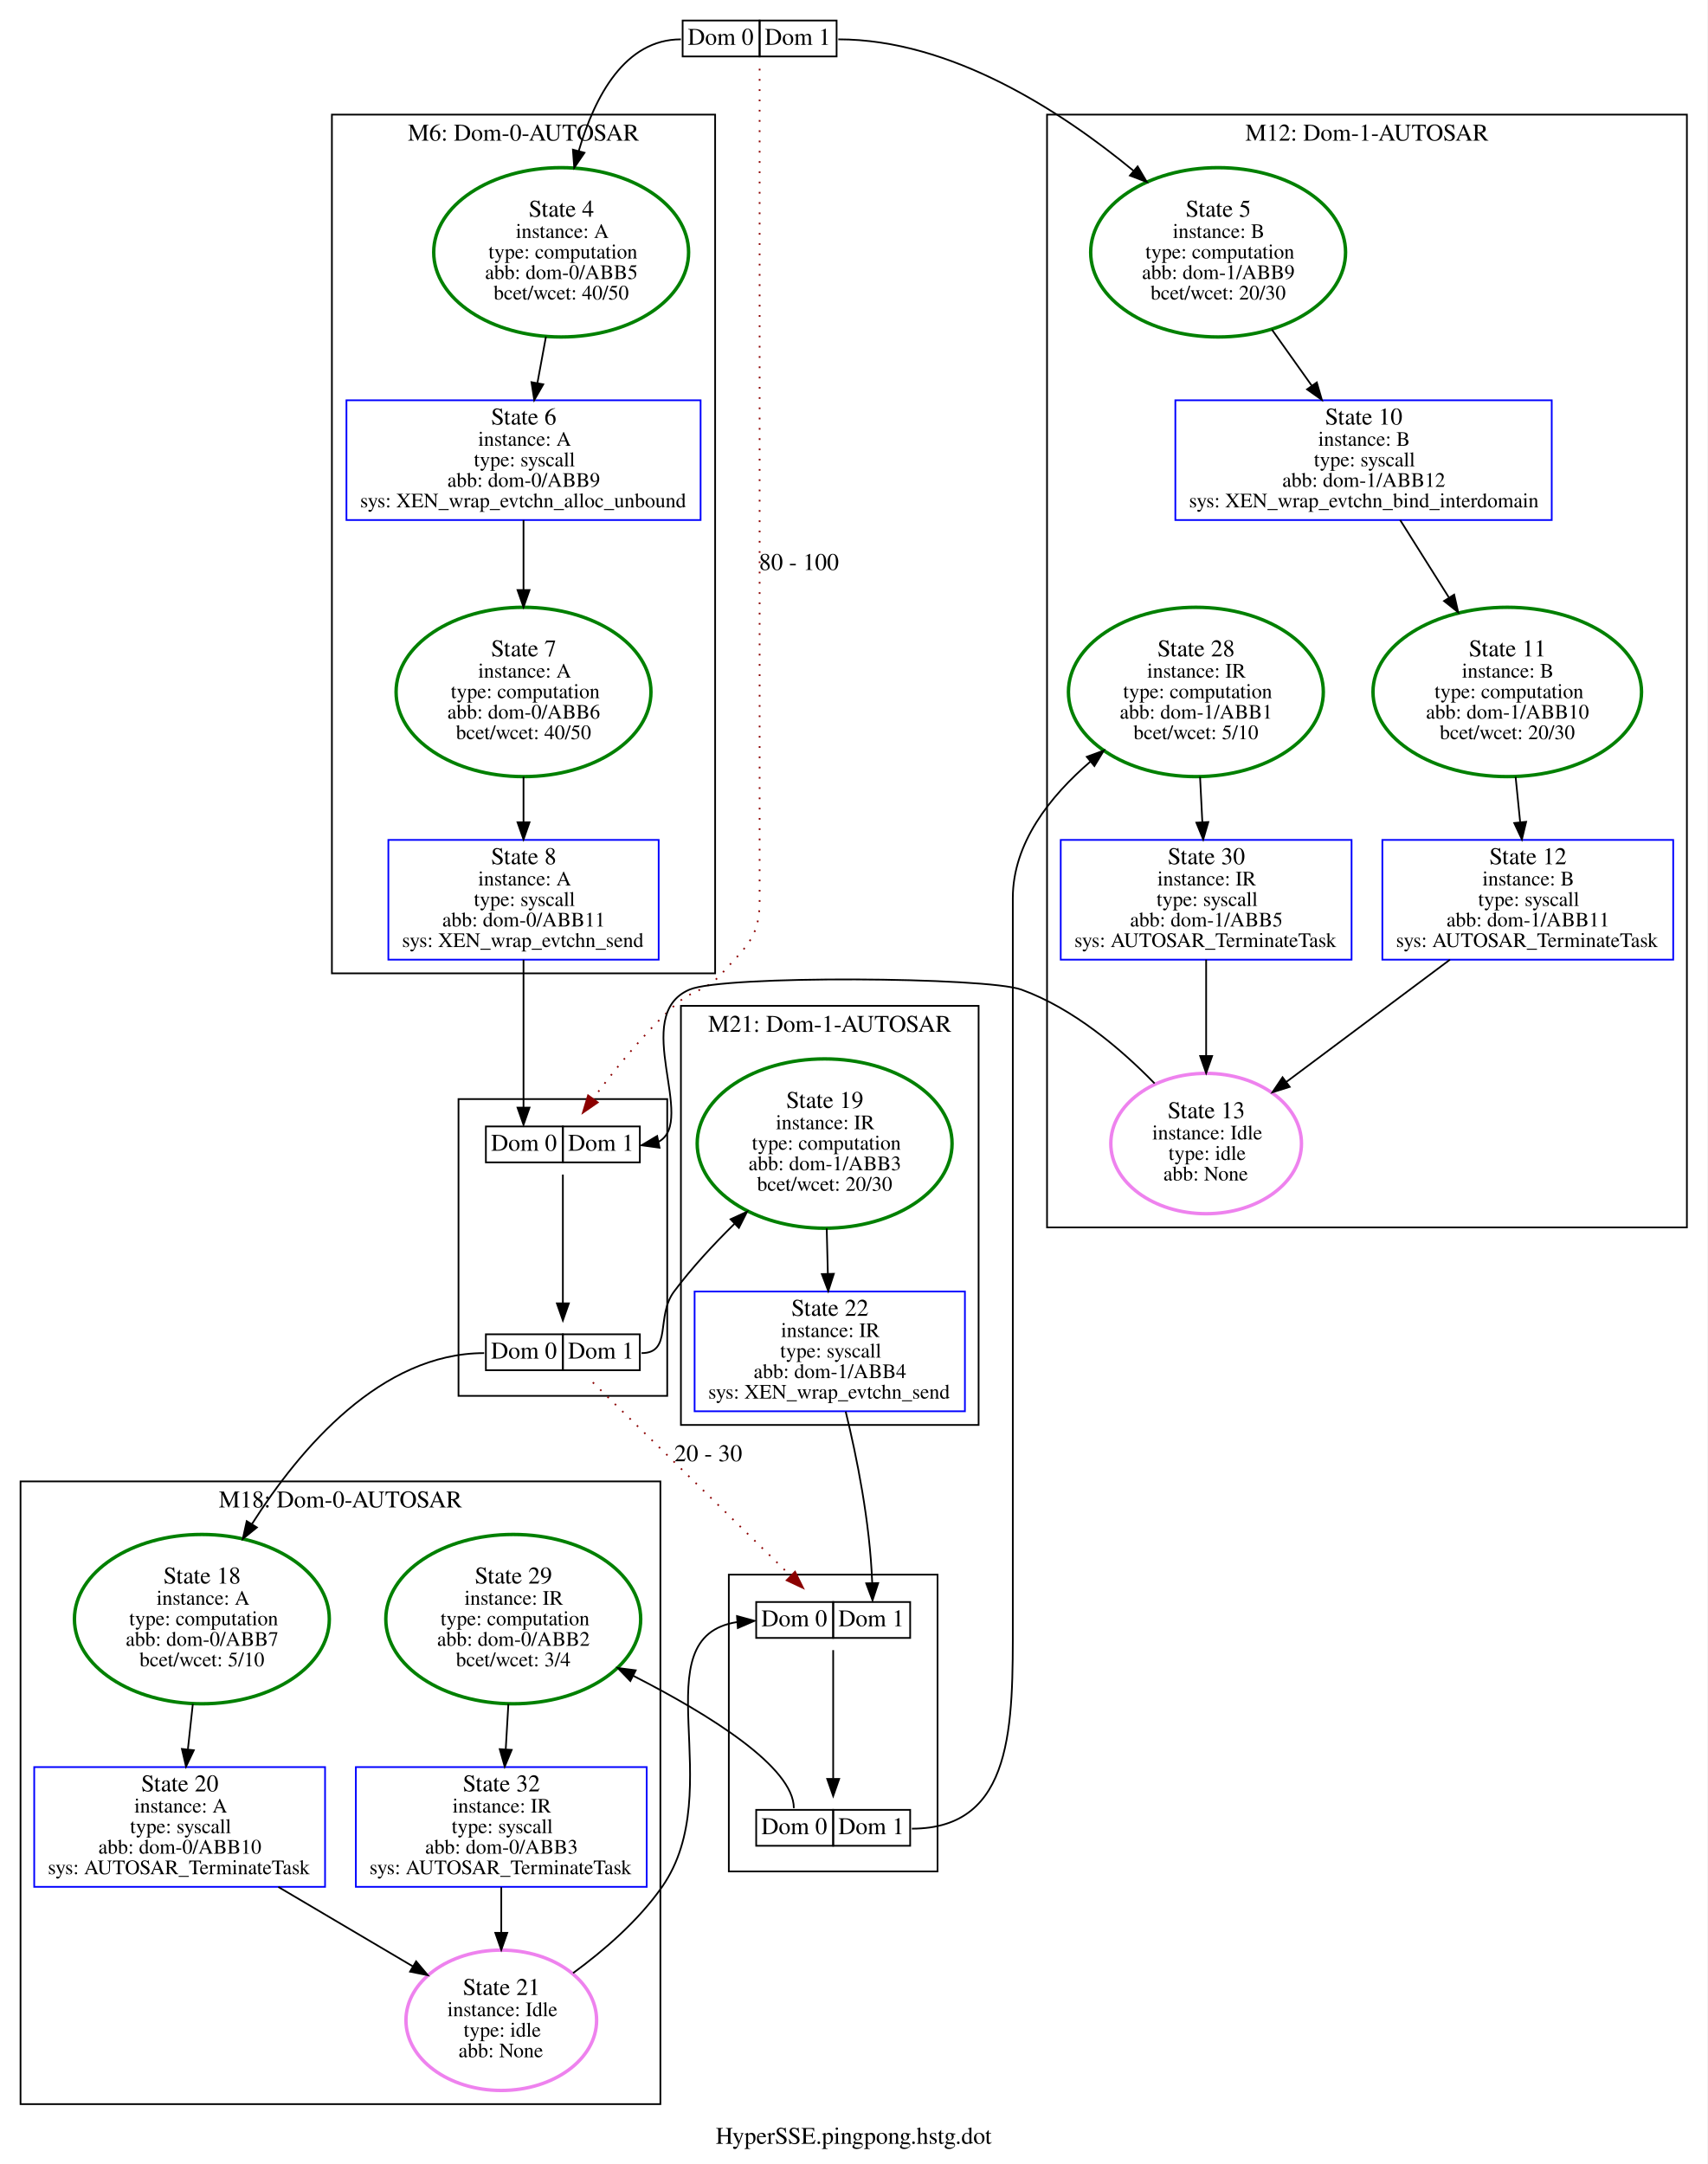
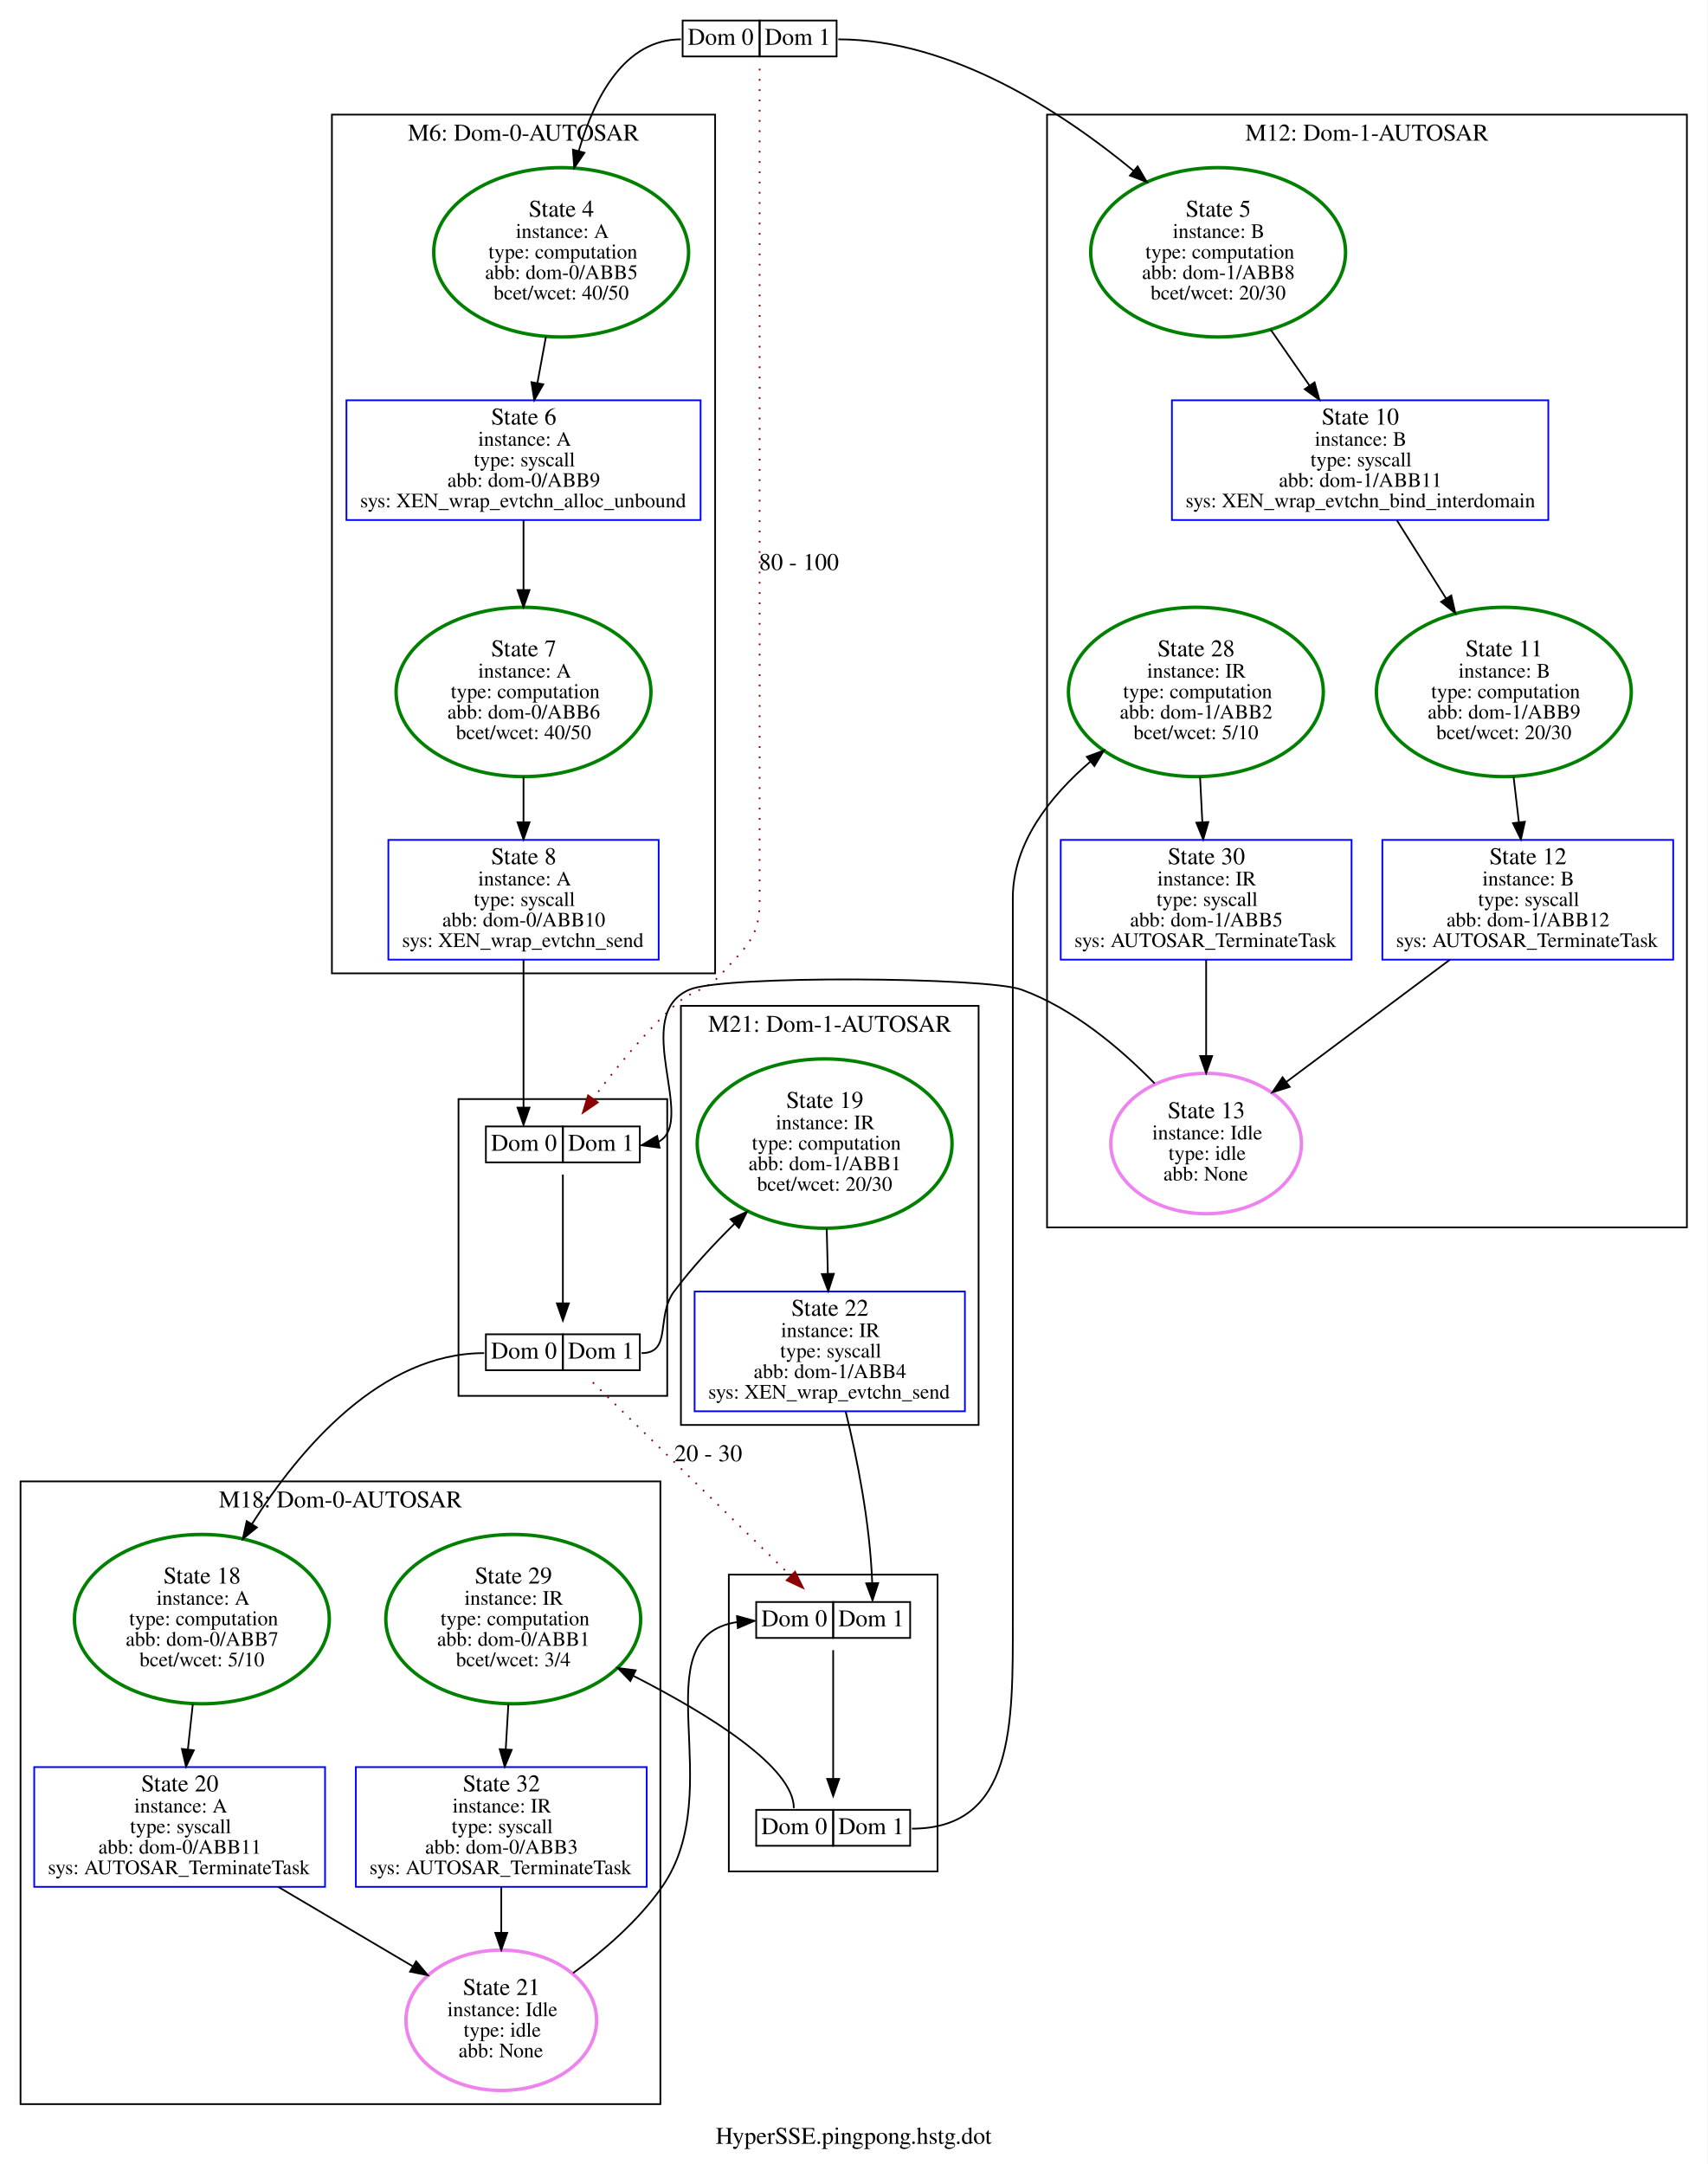
<svg xmlns="http://www.w3.org/2000/svg" xmlns:xlink="http://www.w3.org/1999/xlink" width="998pt" height="1265pt" viewBox="0.00 0.00 998.00 1265.00">
  <g id="graph0" class="graph" transform="scale(1 1) rotate(0) translate(4 1261)">
    <polygon fill="white" stroke="transparent" points="-4,4 -4,-1261 994,-1261 994,4 -4,4" />
    <text text-anchor="middle" x="495" y="-7.8" font-family="Times,serif" font-size="14.00">HyperSSE.pingpong.hstg.dot</text>
    <g id="clust1" class="cluster">
      <polygon fill="none" stroke="black" points="190,-692.01 190,-1194 414,-1194 414,-692.01 190,-692.01" />
      <text text-anchor="middle" x="302" y="-1178.8" font-family="Times,serif" font-size="14.00">M6: Dom-0-AUTOSAR</text>
    </g>
    <g id="clust2" class="cluster">
      <polygon fill="none" stroke="black" points="608,-543.5 608,-1194 982,-1194 982,-543.5 608,-543.5" />
      <text text-anchor="middle" x="795" y="-1178.8" font-family="Times,serif" font-size="14.00">M12: Dom-1-AUTOSAR</text>
    </g>
    <g id="clust3" class="cluster">
      <polygon fill="none" stroke="black" points="8,-31 8,-395.02 382,-395.02 382,-31 8,-31" />
      <text text-anchor="middle" x="195" y="-379.82" font-family="Times,serif" font-size="14.00">M18: Dom-0-AUTOSAR</text>
    </g>
    <g id="clust4" class="cluster">
      <polygon fill="none" stroke="black" points="394,-428.02 394,-673.01 568,-673.01 568,-428.02 394,-428.02" />
      <text text-anchor="middle" x="481" y="-657.81" font-family="Times,serif" font-size="14.00">M21: Dom-1-AUTOSAR</text>
    </g>
    <g id="clust5" class="cluster">
      <polygon fill="none" stroke="black" points="264,-445.02 264,-618.52 386,-618.52 386,-445.02 264,-445.02" />
    </g>
    <g id="clust6" class="cluster">
      <polygon fill="none" stroke="black" points="422,-167.02 422,-340.52 544,-340.52 544,-167.02 422,-167.02" />
    </g>
    <g id="node1" class="node">
      <g id="a_node1">
        <a xlink:title="1">
          <polygon fill="none" stroke="black" points="395,-1228 395,-1249 440,-1249 440,-1228 395,-1228" />
          <text text-anchor="start" x="398" y="-1234.8" font-family="Times,serif" font-size="14.00">Dom 0</text>
          <polygon fill="none" stroke="black" points="440,-1228 440,-1249 485,-1249 485,-1228 440,-1228" />
          <text text-anchor="start" x="443" y="-1234.8" font-family="Times,serif" font-size="14.00">Dom 1</text>
        </a>
      </g>
    </g>
    <g id="node2" class="node">
      <g id="a_node2">
        <a xlink:title="2">
          <ellipse fill="none" stroke="green" stroke-width="2" cx="324" cy="-1113.51" rx="74.49" ry="49.49" />
          <text text-anchor="start" x="305" y="-1134.31" font-family="Times,serif" font-size="14.00">State 4</text>
          <text text-anchor="start" x="297.5" y="-1121.91" font-family="Times,serif" font-size="12.00">instance: A</text>
          <text text-anchor="start" x="281.5" y="-1109.91" font-family="Times,serif" font-size="12.00">type: computation</text>
          <text text-anchor="start" x="279.5" y="-1097.91" font-family="Times,serif" font-size="12.00">abb: dom-0/ABB5</text>
          <text text-anchor="start" x="284.5" y="-1085.91" font-family="Times,serif" font-size="12.00">bcet/wcet: 40/50</text>
        </a>
      </g>
    </g>
    <g id="edge1" class="edge">
      <path fill="none" stroke="black" d="M394,-1238C361.28,-1238 343.67,-1204.79 334.3,-1172.81" />
      <polygon fill="black" stroke="black" points="337.63,-1171.71 331.65,-1162.96 330.87,-1173.53 337.63,-1171.71" />
    </g>
    <g id="node6" class="node">
      <g id="a_node6">
        <a xlink:title="7">
          <ellipse fill="none" stroke="green" stroke-width="2" cx="708" cy="-1113.51" rx="74.49" ry="49.49" />
          <text text-anchor="start" x="689" y="-1134.31" font-family="Times,serif" font-size="14.00">State 5</text>
          <text text-anchor="start" x="681.5" y="-1121.91" font-family="Times,serif" font-size="12.00">instance: B</text>
          <text text-anchor="start" x="665.5" y="-1109.91" font-family="Times,serif" font-size="12.00">type: computation</text>
-           <text text-anchor="start" x="663.5" y="-1097.91" font-family="Times,serif" font-size="12.00">abb: dom-1/ABB9</text>
+           <text text-anchor="start" x="663.5" y="-1097.91" font-family="Times,serif" font-size="12.00">abb: dom-1/ABB8</text>
          <text text-anchor="start" x="668.5" y="-1085.91" font-family="Times,serif" font-size="12.00">bcet/wcet: 20/30</text>
        </a>
      </g>
    </g>
    <g id="edge2" class="edge">
      <path fill="none" stroke="black" d="M486,-1238C551.81,-1238 616.32,-1196.05 658.69,-1161.05" />
      <polygon fill="black" stroke="black" points="660.95,-1163.72 666.34,-1154.6 656.44,-1158.37 660.95,-1163.72" />
    </g>
    <g id="node20" class="node">
      <g id="a_node20">
        <a xlink:title="13">
          <polygon fill="none" stroke="black" points="280,-581.52 280,-602.52 325,-602.52 325,-581.52 280,-581.52" />
          <text text-anchor="start" x="283" y="-588.32" font-family="Times,serif" font-size="14.00">Dom 0</text>
          <polygon fill="none" stroke="black" points="325,-581.52 325,-602.52 370,-602.52 370,-581.52 325,-581.52" />
          <text text-anchor="start" x="328" y="-588.32" font-family="Times,serif" font-size="14.00">Dom 1</text>
        </a>
      </g>
    </g>
    <g id="edge3" class="edge">
      <path fill="none" stroke="darkred" stroke-dasharray="1,5" d="M440,-1220.82C440,-1196.97 440,-1152.46 440,-1114.51 440,-1114.51 440,-1114.51 440,-734.01 440,-712.94 432.03,-707.74 418,-692.01 407.99,-680.79 401.1,-683.16 390,-673.01 372.08,-656.62 354.82,-635.16 342.6,-618.67" />
      <polygon fill="darkred" stroke="darkred" points="345.4,-616.57 336.69,-610.55 339.74,-620.69 345.4,-616.57" />
      <text text-anchor="middle" x="463" y="-927.81" font-family="Times,serif" font-size="14.00">80 - 100</text>
    </g>
    <g id="node3" class="node">
      <g id="a_node3">
        <a xlink:title="3">
          <polygon fill="none" stroke="blue" points="405.5,-1027.01 198.5,-1027.01 198.5,-957.01 405.5,-957.01 405.5,-1027.01" />
          <text text-anchor="start" x="283" y="-1012.81" font-family="Times,serif" font-size="14.00">State 6</text>
          <text text-anchor="start" x="275.5" y="-1000.41" font-family="Times,serif" font-size="12.00">instance: A</text>
          <text text-anchor="start" x="273" y="-988.41" font-family="Times,serif" font-size="12.00">type: syscall</text>
          <text text-anchor="start" x="257.5" y="-976.41" font-family="Times,serif" font-size="12.00">abb: dom-0/ABB9</text>
          <text text-anchor="start" x="206.5" y="-964.41" font-family="Times,serif" font-size="12.00">sys: XEN_wrap_evtchn_alloc_unbound</text>
        </a>
      </g>
    </g>
    <g id="edge4" class="edge">
      <path fill="none" stroke="black" d="M315.12,-1064.25C313.47,-1055.31 311.76,-1046.01 310.14,-1037.2" />
      <polygon fill="black" stroke="black" points="313.54,-1036.33 308.28,-1027.13 306.65,-1037.6 313.54,-1036.33" />
    </g>
    <g id="node4" class="node">
      <g id="a_node4">
        <a xlink:title="4">
          <ellipse fill="none" stroke="green" stroke-width="2" cx="302" cy="-856.51" rx="74.49" ry="49.49" />
          <text text-anchor="start" x="283" y="-877.31" font-family="Times,serif" font-size="14.00">State 7</text>
          <text text-anchor="start" x="275.5" y="-864.91" font-family="Times,serif" font-size="12.00">instance: A</text>
          <text text-anchor="start" x="259.5" y="-852.91" font-family="Times,serif" font-size="12.00">type: computation</text>
          <text text-anchor="start" x="257.5" y="-840.91" font-family="Times,serif" font-size="12.00">abb: dom-0/ABB6</text>
          <text text-anchor="start" x="262.5" y="-828.91" font-family="Times,serif" font-size="12.00">bcet/wcet: 40/50</text>
        </a>
      </g>
    </g>
    <g id="edge5" class="edge">
      <path fill="none" stroke="black" d="M302,-956.98C302,-944.54 302,-930.1 302,-916.14" />
      <polygon fill="black" stroke="black" points="305.5,-916.09 302,-906.09 298.5,-916.09 305.5,-916.09" />
    </g>
    <g id="node5" class="node">
      <g id="a_node5">
        <a xlink:title="5">
          <polygon fill="none" stroke="blue" points="381,-770.01 223,-770.01 223,-700.01 381,-700.01 381,-770.01" />
          <text text-anchor="start" x="283" y="-755.81" font-family="Times,serif" font-size="14.00">State 8</text>
          <text text-anchor="start" x="275.5" y="-743.41" font-family="Times,serif" font-size="12.00">instance: A</text>
          <text text-anchor="start" x="273" y="-731.41" font-family="Times,serif" font-size="12.00">type: syscall</text>
-           <text text-anchor="start" x="254.5" y="-719.41" font-family="Times,serif" font-size="12.00">abb: dom-0/ABB11</text>
+           <text text-anchor="start" x="254.5" y="-719.41" font-family="Times,serif" font-size="12.00">abb: dom-0/ABB10</text>
          <text text-anchor="start" x="231" y="-707.41" font-family="Times,serif" font-size="12.00">sys: XEN_wrap_evtchn_send</text>
        </a>
      </g>
    </g>
    <g id="edge6" class="edge">
      <path fill="none" stroke="black" d="M302,-806.91C302,-798.18 302,-789.12 302,-780.52" />
      <polygon fill="black" stroke="black" points="305.5,-780.3 302,-770.3 298.5,-780.3 305.5,-780.3" />
    </g>
    <g id="edge7" class="edge">
      <path fill="none" stroke="black" d="M302,-699.94C302,-676.29 302,-643.73 302,-613.62" />
      <polygon fill="black" stroke="black" points="305.5,-613.52 302,-603.52 298.5,-613.52 305.5,-613.52" />
    </g>
    <g id="node7" class="node">
      <g id="a_node7">
        <a xlink:title="8">
-           <polygon fill="none" stroke="blue" points="903,-1027.01 683,-1027.01 683,-957.01 903,-957.01 903,-1027.01" />
-           <text text-anchor="start" x="770.5" y="-1012.81" font-family="Times,serif" font-size="14.00">State 10</text>
-           <text text-anchor="start" x="766.5" y="-1000.41" font-family="Times,serif" font-size="12.00">instance: B</text>
-           <text text-anchor="start" x="764" y="-988.41" font-family="Times,serif" font-size="12.00">type: syscall</text>
-           <text text-anchor="start" x="745.5" y="-976.41" font-family="Times,serif" font-size="12.00">abb: dom-1/ABB12</text>
-           <text text-anchor="start" x="691" y="-964.41" font-family="Times,serif" font-size="12.00">sys: XEN_wrap_evtchn_bind_interdomain</text>
+           <polygon fill="none" stroke="blue" points="901,-1027.01 681,-1027.01 681,-957.01 901,-957.01 901,-1027.01" />
+           <text text-anchor="start" x="768.5" y="-1012.81" font-family="Times,serif" font-size="14.00">State 10</text>
+           <text text-anchor="start" x="764.5" y="-1000.41" font-family="Times,serif" font-size="12.00">instance: B</text>
+           <text text-anchor="start" x="762" y="-988.41" font-family="Times,serif" font-size="12.00">type: syscall</text>
+           <text text-anchor="start" x="743.5" y="-976.41" font-family="Times,serif" font-size="12.00">abb: dom-1/ABB11</text>
+           <text text-anchor="start" x="689" y="-964.41" font-family="Times,serif" font-size="12.00">sys: XEN_wrap_evtchn_bind_interdomain</text>
        </a>
      </g>
    </g>
    <g id="edge8" class="edge">
-       <path fill="none" stroke="black" d="M739.41,-1068.35C747.02,-1057.65 755.14,-1046.23 762.7,-1035.6" />
-       <polygon fill="black" stroke="black" points="765.68,-1037.45 768.63,-1027.27 759.98,-1033.39 765.68,-1037.45" />
+       <path fill="none" stroke="black" d="M738.67,-1068.35C746.1,-1057.65 754.04,-1046.23 761.42,-1035.6" />
+       <polygon fill="black" stroke="black" points="764.37,-1037.48 767.2,-1027.27 758.62,-1033.49 764.37,-1037.48" />
    </g>
    <g id="node8" class="node">
      <g id="a_node8">
        <a xlink:title="9">
-           <ellipse fill="none" stroke="green" stroke-width="2" cx="877" cy="-856.51" rx="78.48" ry="49.49" />
-           <text text-anchor="start" x="854.5" y="-877.31" font-family="Times,serif" font-size="14.00">State 11</text>
-           <text text-anchor="start" x="850.5" y="-864.91" font-family="Times,serif" font-size="12.00">instance: B</text>
-           <text text-anchor="start" x="834.5" y="-852.91" font-family="Times,serif" font-size="12.00">type: computation</text>
-           <text text-anchor="start" x="829.5" y="-840.91" font-family="Times,serif" font-size="12.00">abb: dom-1/ABB10</text>
-           <text text-anchor="start" x="837.5" y="-828.91" font-family="Times,serif" font-size="12.00">bcet/wcet: 20/30</text>
+           <ellipse fill="none" stroke="green" stroke-width="2" cx="875" cy="-856.51" rx="74.49" ry="49.49" />
+           <text text-anchor="start" x="852.5" y="-877.31" font-family="Times,serif" font-size="14.00">State 11</text>
+           <text text-anchor="start" x="848.5" y="-864.91" font-family="Times,serif" font-size="12.00">instance: B</text>
+           <text text-anchor="start" x="832.5" y="-852.91" font-family="Times,serif" font-size="12.00">type: computation</text>
+           <text text-anchor="start" x="830.5" y="-840.91" font-family="Times,serif" font-size="12.00">abb: dom-1/ABB9</text>
+           <text text-anchor="start" x="835.5" y="-828.91" font-family="Times,serif" font-size="12.00">bcet/wcet: 20/30</text>
        </a>
      </g>
    </g>
    <g id="edge9" class="edge">
-       <path fill="none" stroke="black" d="M814.41,-956.98C823.03,-943.29 833.18,-927.16 842.77,-911.92" />
-       <polygon fill="black" stroke="black" points="845.97,-913.4 848.33,-903.07 840.04,-909.67 845.97,-913.4" />
+       <path fill="none" stroke="black" d="M812.41,-956.98C821.19,-943.03 831.56,-926.55 841.31,-911.06" />
+       <polygon fill="black" stroke="black" points="844.28,-912.9 846.65,-902.57 838.36,-909.17 844.28,-912.9" />
    </g>
    <g id="node9" class="node">
      <g id="a_node9">
        <a xlink:title="10">
          <polygon fill="none" stroke="blue" points="974,-770.01 804,-770.01 804,-700.01 974,-700.01 974,-770.01" />
          <text text-anchor="start" x="866.5" y="-755.81" font-family="Times,serif" font-size="14.00">State 12</text>
          <text text-anchor="start" x="862.5" y="-743.41" font-family="Times,serif" font-size="12.00">instance: B</text>
          <text text-anchor="start" x="860" y="-731.41" font-family="Times,serif" font-size="12.00">type: syscall</text>
-           <text text-anchor="start" x="841.5" y="-719.41" font-family="Times,serif" font-size="12.00">abb: dom-1/ABB11</text>
+           <text text-anchor="start" x="841.5" y="-719.41" font-family="Times,serif" font-size="12.00">abb: dom-1/ABB12</text>
          <text text-anchor="start" x="812" y="-707.41" font-family="Times,serif" font-size="12.00">sys: AUTOSAR_TerminateTask</text>
        </a>
      </g>
    </g>
    <g id="edge10" class="edge">
-       <path fill="none" stroke="black" d="M881.88,-806.91C882.76,-798.18 883.67,-789.12 884.53,-780.52" />
-       <polygon fill="black" stroke="black" points="888.04,-780.6 885.56,-770.3 881.08,-779.9 888.04,-780.6" />
+       <path fill="none" stroke="black" d="M880.69,-806.91C881.73,-798.08 882.8,-788.92 883.82,-780.23" />
+       <polygon fill="black" stroke="black" points="887.3,-780.64 884.98,-770.3 880.34,-779.82 887.3,-780.64" />
    </g>
    <g id="node10" class="node">
      <g id="a_node10">
        <a xlink:title="11">
          <ellipse fill="none" stroke="violet" stroke-width="2" cx="701" cy="-592.52" rx="55.72" ry="41.02" />
          <text text-anchor="start" x="678.5" y="-607.32" font-family="Times,serif" font-size="14.00">State 13</text>
          <text text-anchor="start" x="669.5" y="-594.92" font-family="Times,serif" font-size="12.00">instance: Idle</text>
          <text text-anchor="start" x="679" y="-582.92" font-family="Times,serif" font-size="12.00">type: idle</text>
          <text text-anchor="start" x="676" y="-570.92" font-family="Times,serif" font-size="12.00">abb: None</text>
        </a>
      </g>
    </g>
    <g id="edge11" class="edge">
      <path fill="none" stroke="black" d="M843.49,-700C814.49,-678.33 777,-650.31 747.76,-628.46" />
      <polygon fill="black" stroke="black" points="749.85,-625.65 739.74,-622.47 745.66,-631.26 749.85,-625.65" />
    </g>
    <g id="edge12" class="edge">
      <path fill="none" stroke="black" d="M670.85,-627.69C651.06,-647.96 623.29,-671.55 593,-682.51 572.73,-689.85 418.8,-691.03 399,-682.51 363.92,-667.43 403.8,-605.48 380.84,-593.52" />
      <polygon fill="black" stroke="black" points="381.5,-590.08 371,-591.52 380.1,-596.94 381.5,-590.08" />
    </g>
    <g id="node11" class="node">
      <g id="a_node11">
        <a xlink:title="24">
          <ellipse fill="none" stroke="green" stroke-width="2" cx="695" cy="-856.51" rx="74.49" ry="49.49" />
          <text text-anchor="start" x="672.5" y="-877.31" font-family="Times,serif" font-size="14.00">State 28</text>
          <text text-anchor="start" x="666.5" y="-864.91" font-family="Times,serif" font-size="12.00">instance: IR</text>
          <text text-anchor="start" x="652.5" y="-852.91" font-family="Times,serif" font-size="12.00">type: computation</text>
-           <text text-anchor="start" x="650.5" y="-840.91" font-family="Times,serif" font-size="12.00">abb: dom-1/ABB1</text>
+           <text text-anchor="start" x="650.5" y="-840.91" font-family="Times,serif" font-size="12.00">abb: dom-1/ABB2</text>
          <text text-anchor="start" x="658.5" y="-828.91" font-family="Times,serif" font-size="12.00">bcet/wcet: 5/10</text>
        </a>
      </g>
    </g>
    <g id="node12" class="node">
      <g id="a_node12">
        <a xlink:title="25">
          <polygon fill="none" stroke="blue" points="786,-770.01 616,-770.01 616,-700.01 786,-700.01 786,-770.01" />
          <text text-anchor="start" x="678.5" y="-755.81" font-family="Times,serif" font-size="14.00">State 30</text>
          <text text-anchor="start" x="672.5" y="-743.41" font-family="Times,serif" font-size="12.00">instance: IR</text>
          <text text-anchor="start" x="672" y="-731.41" font-family="Times,serif" font-size="12.00">type: syscall</text>
          <text text-anchor="start" x="656.5" y="-719.41" font-family="Times,serif" font-size="12.00">abb: dom-1/ABB5</text>
          <text text-anchor="start" x="624" y="-707.41" font-family="Times,serif" font-size="12.00">sys: AUTOSAR_TerminateTask</text>
        </a>
      </g>
    </g>
    <g id="edge25" class="edge">
      <path fill="none" stroke="black" d="M697.44,-806.91C697.88,-798.18 698.33,-789.12 698.77,-780.52" />
      <polygon fill="black" stroke="black" points="702.27,-780.46 699.28,-770.3 695.28,-780.11 702.27,-780.46" />
    </g>
    <g id="edge26" class="edge">
      <path fill="none" stroke="black" d="M701,-700C701,-683.15 701,-662.46 701,-643.81" />
      <polygon fill="black" stroke="black" points="704.5,-643.7 701,-633.7 697.5,-643.7 704.5,-643.7" />
    </g>
    <g id="node13" class="node">
      <g id="a_node13">
        <a xlink:title="16">
          <polygon fill="none" stroke="blue" points="186,-228.02 16,-228.02 16,-158.02 186,-158.02 186,-228.02" />
          <text text-anchor="start" x="78.5" y="-213.82" font-family="Times,serif" font-size="14.00">State 20</text>
          <text text-anchor="start" x="74.5" y="-201.42" font-family="Times,serif" font-size="12.00">instance: A</text>
          <text text-anchor="start" x="72" y="-189.42" font-family="Times,serif" font-size="12.00">type: syscall</text>
-           <text text-anchor="start" x="53.5" y="-177.42" font-family="Times,serif" font-size="12.00">abb: dom-0/ABB10</text>
+           <text text-anchor="start" x="53.5" y="-177.42" font-family="Times,serif" font-size="12.00">abb: dom-0/ABB11</text>
          <text text-anchor="start" x="24" y="-165.42" font-family="Times,serif" font-size="12.00">sys: AUTOSAR_TerminateTask</text>
        </a>
      </g>
    </g>
    <g id="node14" class="node">
      <g id="a_node14">
        <a xlink:title="17">
          <ellipse fill="none" stroke="violet" stroke-width="2" cx="289" cy="-80.01" rx="55.72" ry="41.02" />
          <text text-anchor="start" x="266.5" y="-94.81" font-family="Times,serif" font-size="14.00">State 21</text>
          <text text-anchor="start" x="257.5" y="-82.41" font-family="Times,serif" font-size="12.00">instance: Idle</text>
          <text text-anchor="start" x="267" y="-70.41" font-family="Times,serif" font-size="12.00">type: idle</text>
          <text text-anchor="start" x="264" y="-58.41" font-family="Times,serif" font-size="12.00">abb: None</text>
        </a>
      </g>
    </g>
    <g id="edge18" class="edge">
      <path fill="none" stroke="black" d="M158.68,-157.96C183.77,-143.15 212.94,-125.92 237.32,-111.53" />
      <polygon fill="black" stroke="black" points="239.23,-114.47 246.06,-106.37 235.67,-108.44 239.23,-114.47" />
    </g>
    <g id="node22" class="node">
      <g id="a_node22">
        <a xlink:title="22">
          <polygon fill="none" stroke="black" points="438,-303.52 438,-324.52 483,-324.52 483,-303.52 438,-303.52" />
          <text text-anchor="start" x="441" y="-310.32" font-family="Times,serif" font-size="14.00">Dom 0</text>
          <polygon fill="none" stroke="black" points="483,-303.52 483,-324.52 528,-324.52 528,-303.52 483,-303.52" />
          <text text-anchor="start" x="486" y="-310.32" font-family="Times,serif" font-size="14.00">Dom 1</text>
        </a>
      </g>
    </g>
    <g id="edge19" class="edge">
      <path fill="none" stroke="black" d="M330.98,-107.61C349.09,-120.87 369.24,-138.3 383,-158.02 422.74,-214.97 369.77,-303.91 426.86,-312.8" />
      <polygon fill="black" stroke="black" points="426.78,-316.3 437,-313.52 427.27,-309.32 426.78,-316.3" />
    </g>
    <g id="node15" class="node">
      <g id="a_node15">
        <a xlink:title="15">
          <ellipse fill="none" stroke="green" stroke-width="2" cx="114" cy="-314.52" rx="74.49" ry="49.49" />
          <text text-anchor="start" x="91.5" y="-335.32" font-family="Times,serif" font-size="14.00">State 18</text>
          <text text-anchor="start" x="87.5" y="-322.92" font-family="Times,serif" font-size="12.00">instance: A</text>
          <text text-anchor="start" x="71.5" y="-310.92" font-family="Times,serif" font-size="12.00">type: computation</text>
          <text text-anchor="start" x="69.5" y="-298.92" font-family="Times,serif" font-size="12.00">abb: dom-0/ABB7</text>
          <text text-anchor="start" x="77.5" y="-286.92" font-family="Times,serif" font-size="12.00">bcet/wcet: 5/10</text>
        </a>
      </g>
    </g>
    <g id="edge17" class="edge">
      <path fill="none" stroke="black" d="M108.71,-264.92C107.76,-256.19 106.78,-247.13 105.84,-238.53" />
      <polygon fill="black" stroke="black" points="109.29,-237.87 104.73,-228.31 102.33,-238.63 109.29,-237.87" />
    </g>
    <g id="node16" class="node">
      <g id="a_node16">
        <a xlink:title="26">
          <ellipse fill="none" stroke="green" stroke-width="2" cx="296" cy="-314.52" rx="74.49" ry="49.49" />
          <text text-anchor="start" x="273.5" y="-335.32" font-family="Times,serif" font-size="14.00">State 29</text>
          <text text-anchor="start" x="267.5" y="-322.92" font-family="Times,serif" font-size="12.00">instance: IR</text>
          <text text-anchor="start" x="253.5" y="-310.92" font-family="Times,serif" font-size="12.00">type: computation</text>
-           <text text-anchor="start" x="251.5" y="-298.92" font-family="Times,serif" font-size="12.00">abb: dom-0/ABB2</text>
+           <text text-anchor="start" x="251.5" y="-298.92" font-family="Times,serif" font-size="12.00">abb: dom-0/ABB1</text>
          <text text-anchor="start" x="262.5" y="-286.92" font-family="Times,serif" font-size="12.00">bcet/wcet: 3/4</text>
        </a>
      </g>
    </g>
    <g id="node17" class="node">
      <g id="a_node17">
        <a xlink:title="27">
          <polygon fill="none" stroke="blue" points="374,-228.02 204,-228.02 204,-158.02 374,-158.02 374,-228.02" />
          <text text-anchor="start" x="266.5" y="-213.82" font-family="Times,serif" font-size="14.00">State 32</text>
          <text text-anchor="start" x="260.5" y="-201.42" font-family="Times,serif" font-size="12.00">instance: IR</text>
          <text text-anchor="start" x="260" y="-189.42" font-family="Times,serif" font-size="12.00">type: syscall</text>
          <text text-anchor="start" x="244.5" y="-177.42" font-family="Times,serif" font-size="12.00">abb: dom-0/ABB3</text>
          <text text-anchor="start" x="212" y="-165.42" font-family="Times,serif" font-size="12.00">sys: AUTOSAR_TerminateTask</text>
        </a>
      </g>
    </g>
    <g id="edge27" class="edge">
      <path fill="none" stroke="black" d="M293.15,-264.92C292.64,-256.19 292.11,-247.13 291.61,-238.53" />
      <polygon fill="black" stroke="black" points="295.09,-238.09 291.01,-228.31 288.1,-238.5 295.09,-238.09" />
    </g>
    <g id="edge28" class="edge">
      <path fill="none" stroke="black" d="M289,-157.81C289,-149.39 289,-140.19 289,-131.18" />
      <polygon fill="black" stroke="black" points="292.5,-131.15 289,-121.15 285.5,-131.15 292.5,-131.15" />
    </g>
    <g id="node18" class="node">
      <g id="a_node18">
        <a xlink:title="19">
          <ellipse fill="none" stroke="green" stroke-width="2" cx="478" cy="-592.52" rx="74.49" ry="49.49" />
          <text text-anchor="start" x="455.5" y="-613.32" font-family="Times,serif" font-size="14.00">State 19</text>
          <text text-anchor="start" x="449.5" y="-600.92" font-family="Times,serif" font-size="12.00">instance: IR</text>
          <text text-anchor="start" x="435.5" y="-588.92" font-family="Times,serif" font-size="12.00">type: computation</text>
-           <text text-anchor="start" x="433.5" y="-576.92" font-family="Times,serif" font-size="12.00">abb: dom-1/ABB3</text>
+           <text text-anchor="start" x="433.5" y="-576.92" font-family="Times,serif" font-size="12.00">abb: dom-1/ABB1</text>
          <text text-anchor="start" x="438.5" y="-564.92" font-family="Times,serif" font-size="12.00">bcet/wcet: 20/30</text>
        </a>
      </g>
    </g>
    <g id="node19" class="node">
      <g id="a_node19">
        <a xlink:title="20">
          <polygon fill="none" stroke="blue" points="560,-506.02 402,-506.02 402,-436.02 560,-436.02 560,-506.02" />
          <text text-anchor="start" x="458.5" y="-491.82" font-family="Times,serif" font-size="14.00">State 22</text>
          <text text-anchor="start" x="452.5" y="-479.42" font-family="Times,serif" font-size="12.00">instance: IR</text>
          <text text-anchor="start" x="452" y="-467.42" font-family="Times,serif" font-size="12.00">type: syscall</text>
          <text text-anchor="start" x="436.5" y="-455.42" font-family="Times,serif" font-size="12.00">abb: dom-1/ABB4</text>
          <text text-anchor="start" x="410" y="-443.42" font-family="Times,serif" font-size="12.00">sys: XEN_wrap_evtchn_send</text>
        </a>
      </g>
    </g>
    <g id="edge20" class="edge">
      <path fill="none" stroke="black" d="M479.22,-542.91C479.44,-534.18 479.67,-525.13 479.88,-516.52" />
      <polygon fill="black" stroke="black" points="483.39,-516.39 480.14,-506.3 476.39,-516.21 483.39,-516.39" />
    </g>
    <g id="edge21" class="edge">
      <path fill="none" stroke="black" d="M490.31,-435.86C496.78,-409.37 504.47,-371.33 505.8,-335.92" />
      <polygon fill="black" stroke="black" points="509.31,-335.59 506,-325.52 502.31,-335.45 509.31,-335.59" />
    </g>
    <g id="node21" class="node">
      <g id="a_node21">
        <a xlink:title="14">
          <polygon fill="none" stroke="black" points="280,-460.02 280,-481.02 325,-481.02 325,-460.02 280,-460.02" />
          <text text-anchor="start" x="283" y="-466.82" font-family="Times,serif" font-size="14.00">Dom 0</text>
          <polygon fill="none" stroke="black" points="325,-460.02 325,-481.02 370,-481.02 370,-460.02 325,-460.02" />
          <text text-anchor="start" x="328" y="-466.82" font-family="Times,serif" font-size="14.00">Dom 1</text>
        </a>
      </g>
    </g>
    <g id="edge13" class="edge">
      <path fill="none" stroke="black" d="M325,-574.4C325,-554.79 325,-522.39 325,-499.29" />
      <polygon fill="black" stroke="black" points="328.5,-499.11 325,-489.11 321.5,-499.11 328.5,-499.11" />
    </g>
    <g id="edge14" class="edge">
      <path fill="none" stroke="black" d="M279,-470.02C218.85,-470.02 171.57,-414.63 143.32,-370.18" />
      <polygon fill="black" stroke="black" points="146.16,-368.12 137.93,-361.46 140.21,-371.8 146.16,-368.12" />
    </g>
    <g id="edge15" class="edge">
      <path fill="none" stroke="black" d="M371,-470.02C389.09,-470.02 379.16,-491.54 390,-506.02 400.35,-519.85 412.98,-533.49 425.39,-545.68" />
      <polygon fill="black" stroke="black" points="423.03,-548.27 432.66,-552.68 427.89,-543.22 423.03,-548.27" />
    </g>
    <g id="edge16" class="edge">
      <path fill="none" stroke="darkred" stroke-dasharray="1,5" d="M342.51,-452.9C370.63,-425.4 425.94,-371.32 458.14,-339.83" />
      <polygon fill="darkred" stroke="darkred" points="460.71,-342.22 465.41,-332.72 455.81,-337.21 460.71,-342.22" />
      <text text-anchor="middle" x="410" y="-406.82" font-family="Times,serif" font-size="14.00">20 - 30</text>
    </g>
    <g id="node23" class="node">
      <g id="a_node23">
        <a xlink:title="23">
          <polygon fill="none" stroke="black" points="438,-182.02 438,-203.02 483,-203.02 483,-182.02 438,-182.02" />
          <text text-anchor="start" x="441" y="-188.82" font-family="Times,serif" font-size="14.00">Dom 0</text>
          <polygon fill="none" stroke="black" points="483,-182.02 483,-203.02 528,-203.02 528,-182.02 483,-182.02" />
          <text text-anchor="start" x="486" y="-188.82" font-family="Times,serif" font-size="14.00">Dom 1</text>
        </a>
      </g>
    </g>
    <g id="edge22" class="edge">
      <path fill="none" stroke="black" d="M483,-296.4C483,-276.79 483,-244.4 483,-221.3" />
      <polygon fill="black" stroke="black" points="486.5,-221.11 483,-211.11 479.5,-221.11 486.5,-221.11" />
    </g>
    <g id="edge23" class="edge">
      <path fill="none" stroke="black" d="M529,-192.02C589.03,-192.02 588,-253.49 588,-313.52 588,-736.01 588,-736.01 588,-736.01 588,-768.05 609.61,-795.43 633.41,-815.86" />
      <polygon fill="black" stroke="black" points="631.24,-818.61 641.19,-822.25 635.68,-813.2 631.24,-818.61" />
    </g>
    <g id="edge24" class="edge">
      <path fill="none" stroke="black" d="M460,-204.02C460,-228.05 410.72,-258.63 366.19,-281.37" />
      <polygon fill="black" stroke="black" points="364.43,-278.34 357.07,-285.96 367.57,-284.59 364.43,-278.34" />
    </g>
  </g>
</svg>
